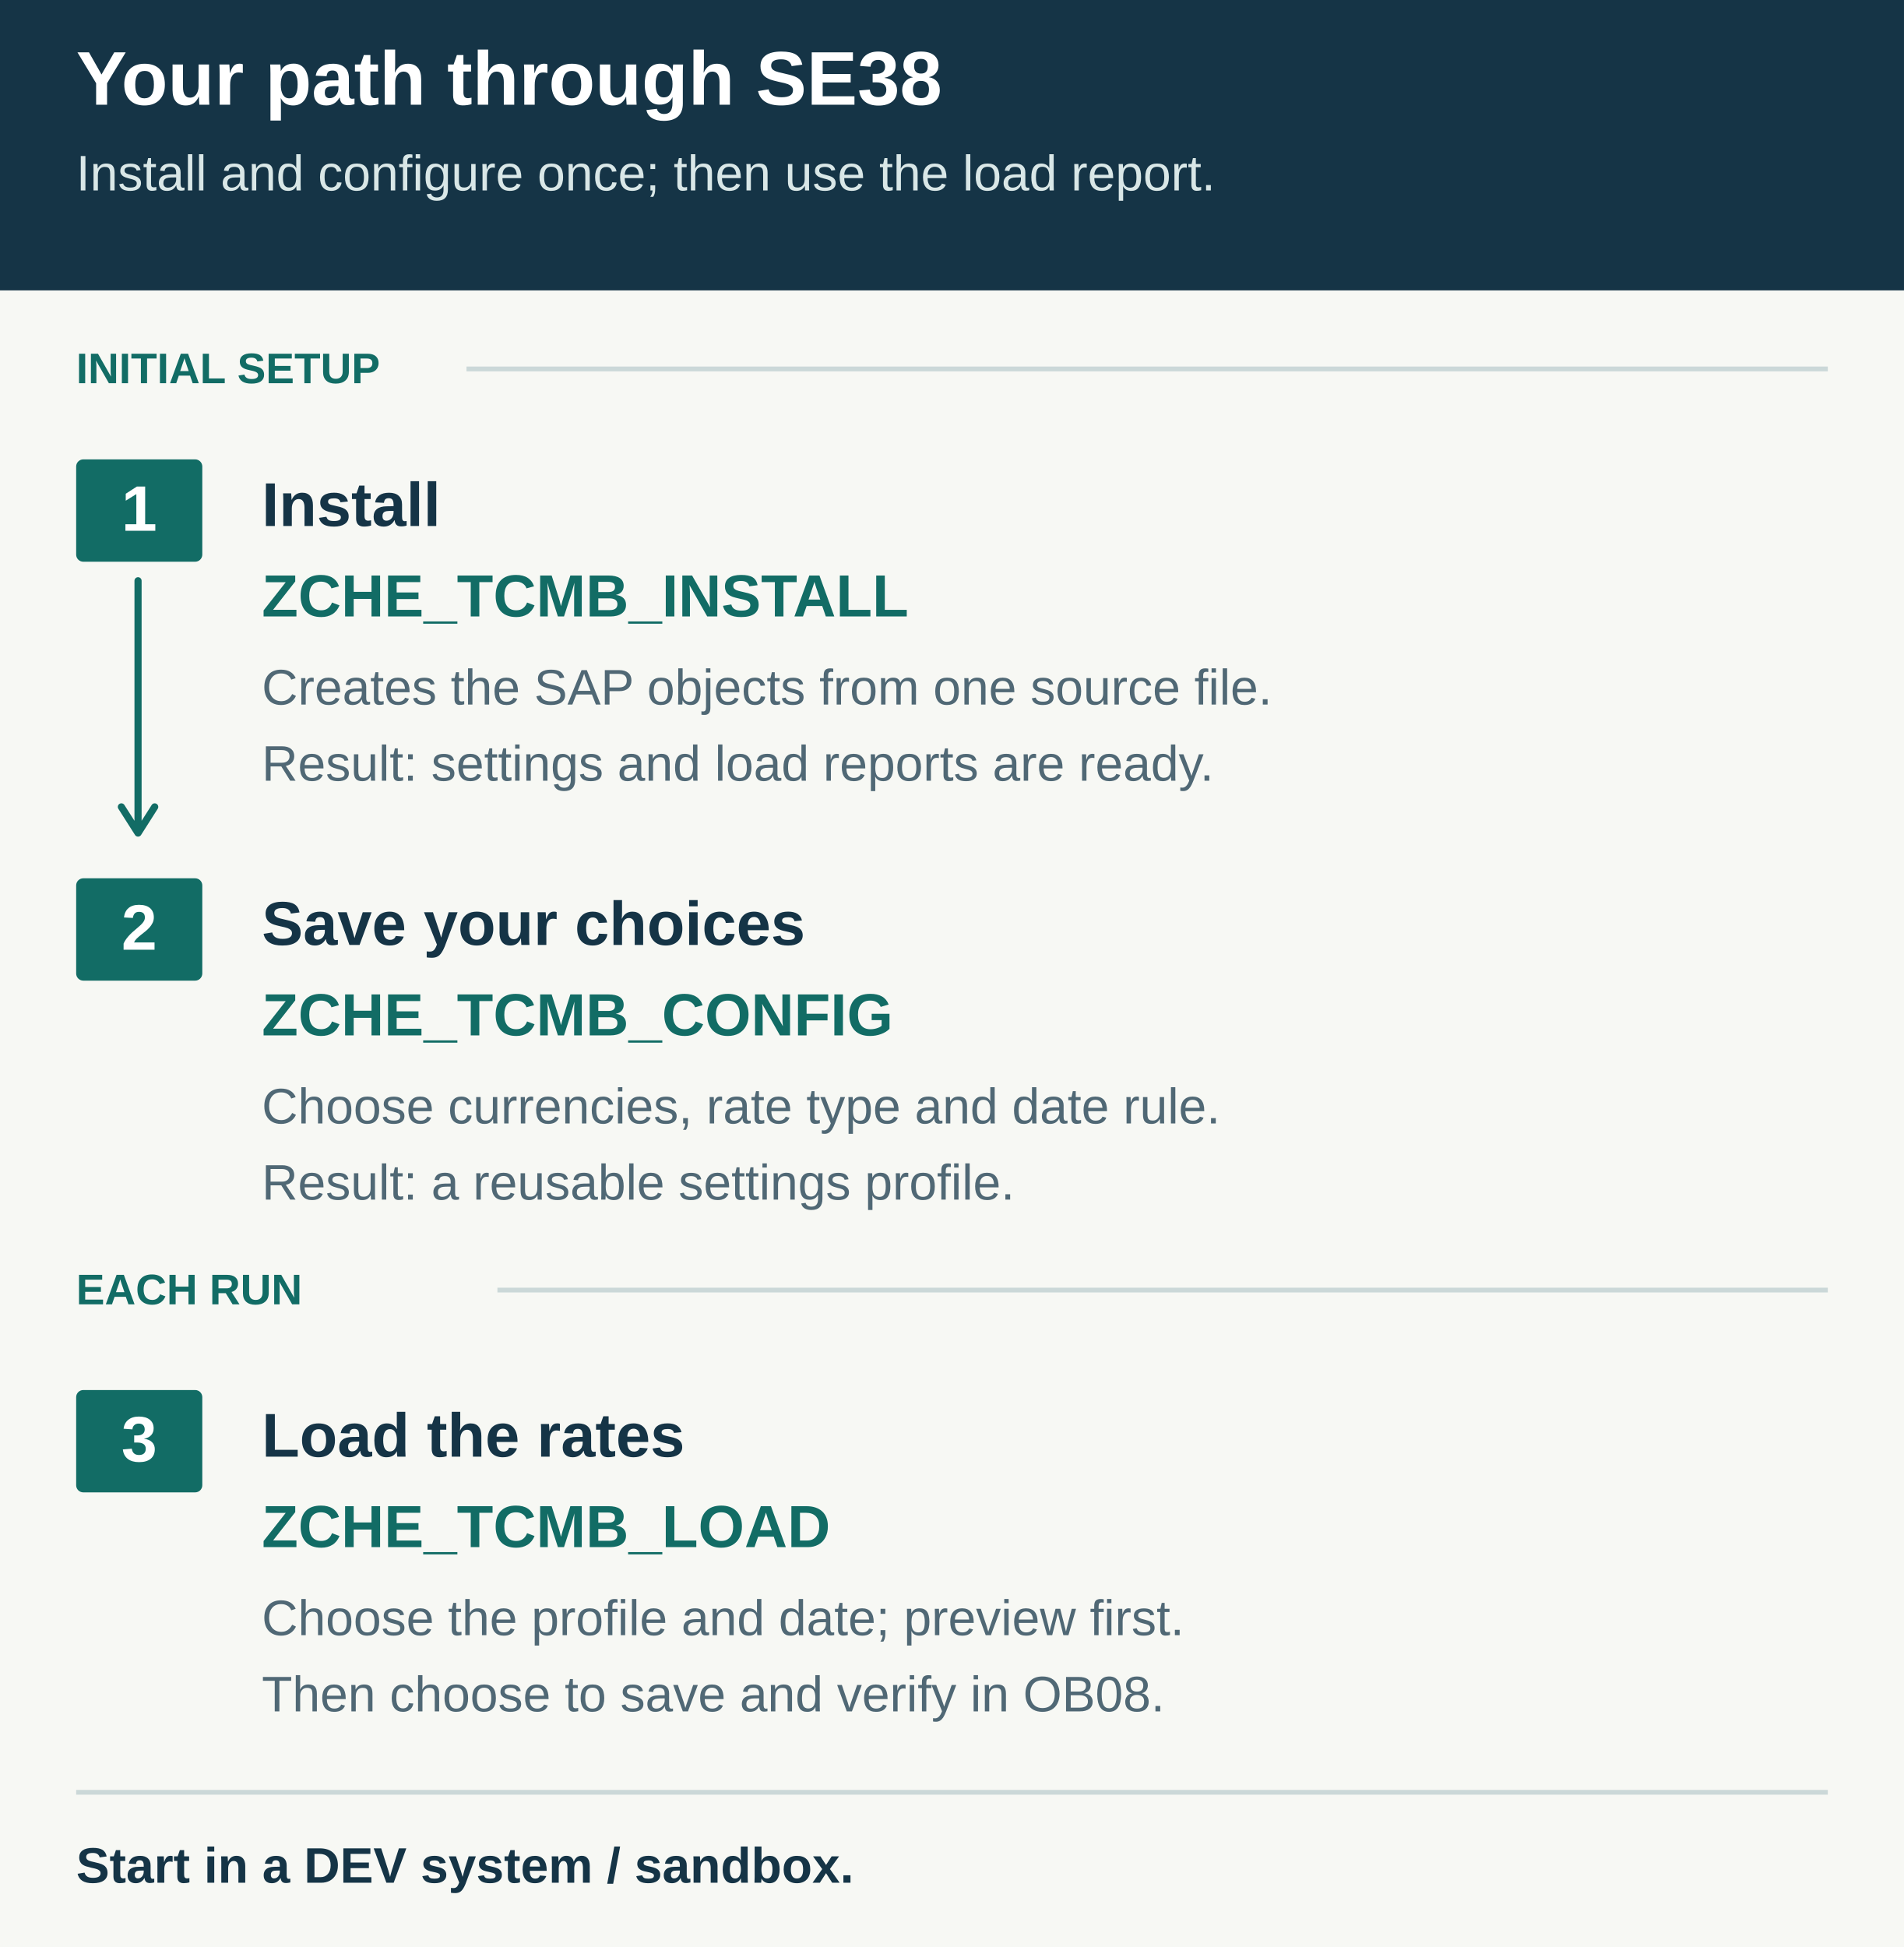
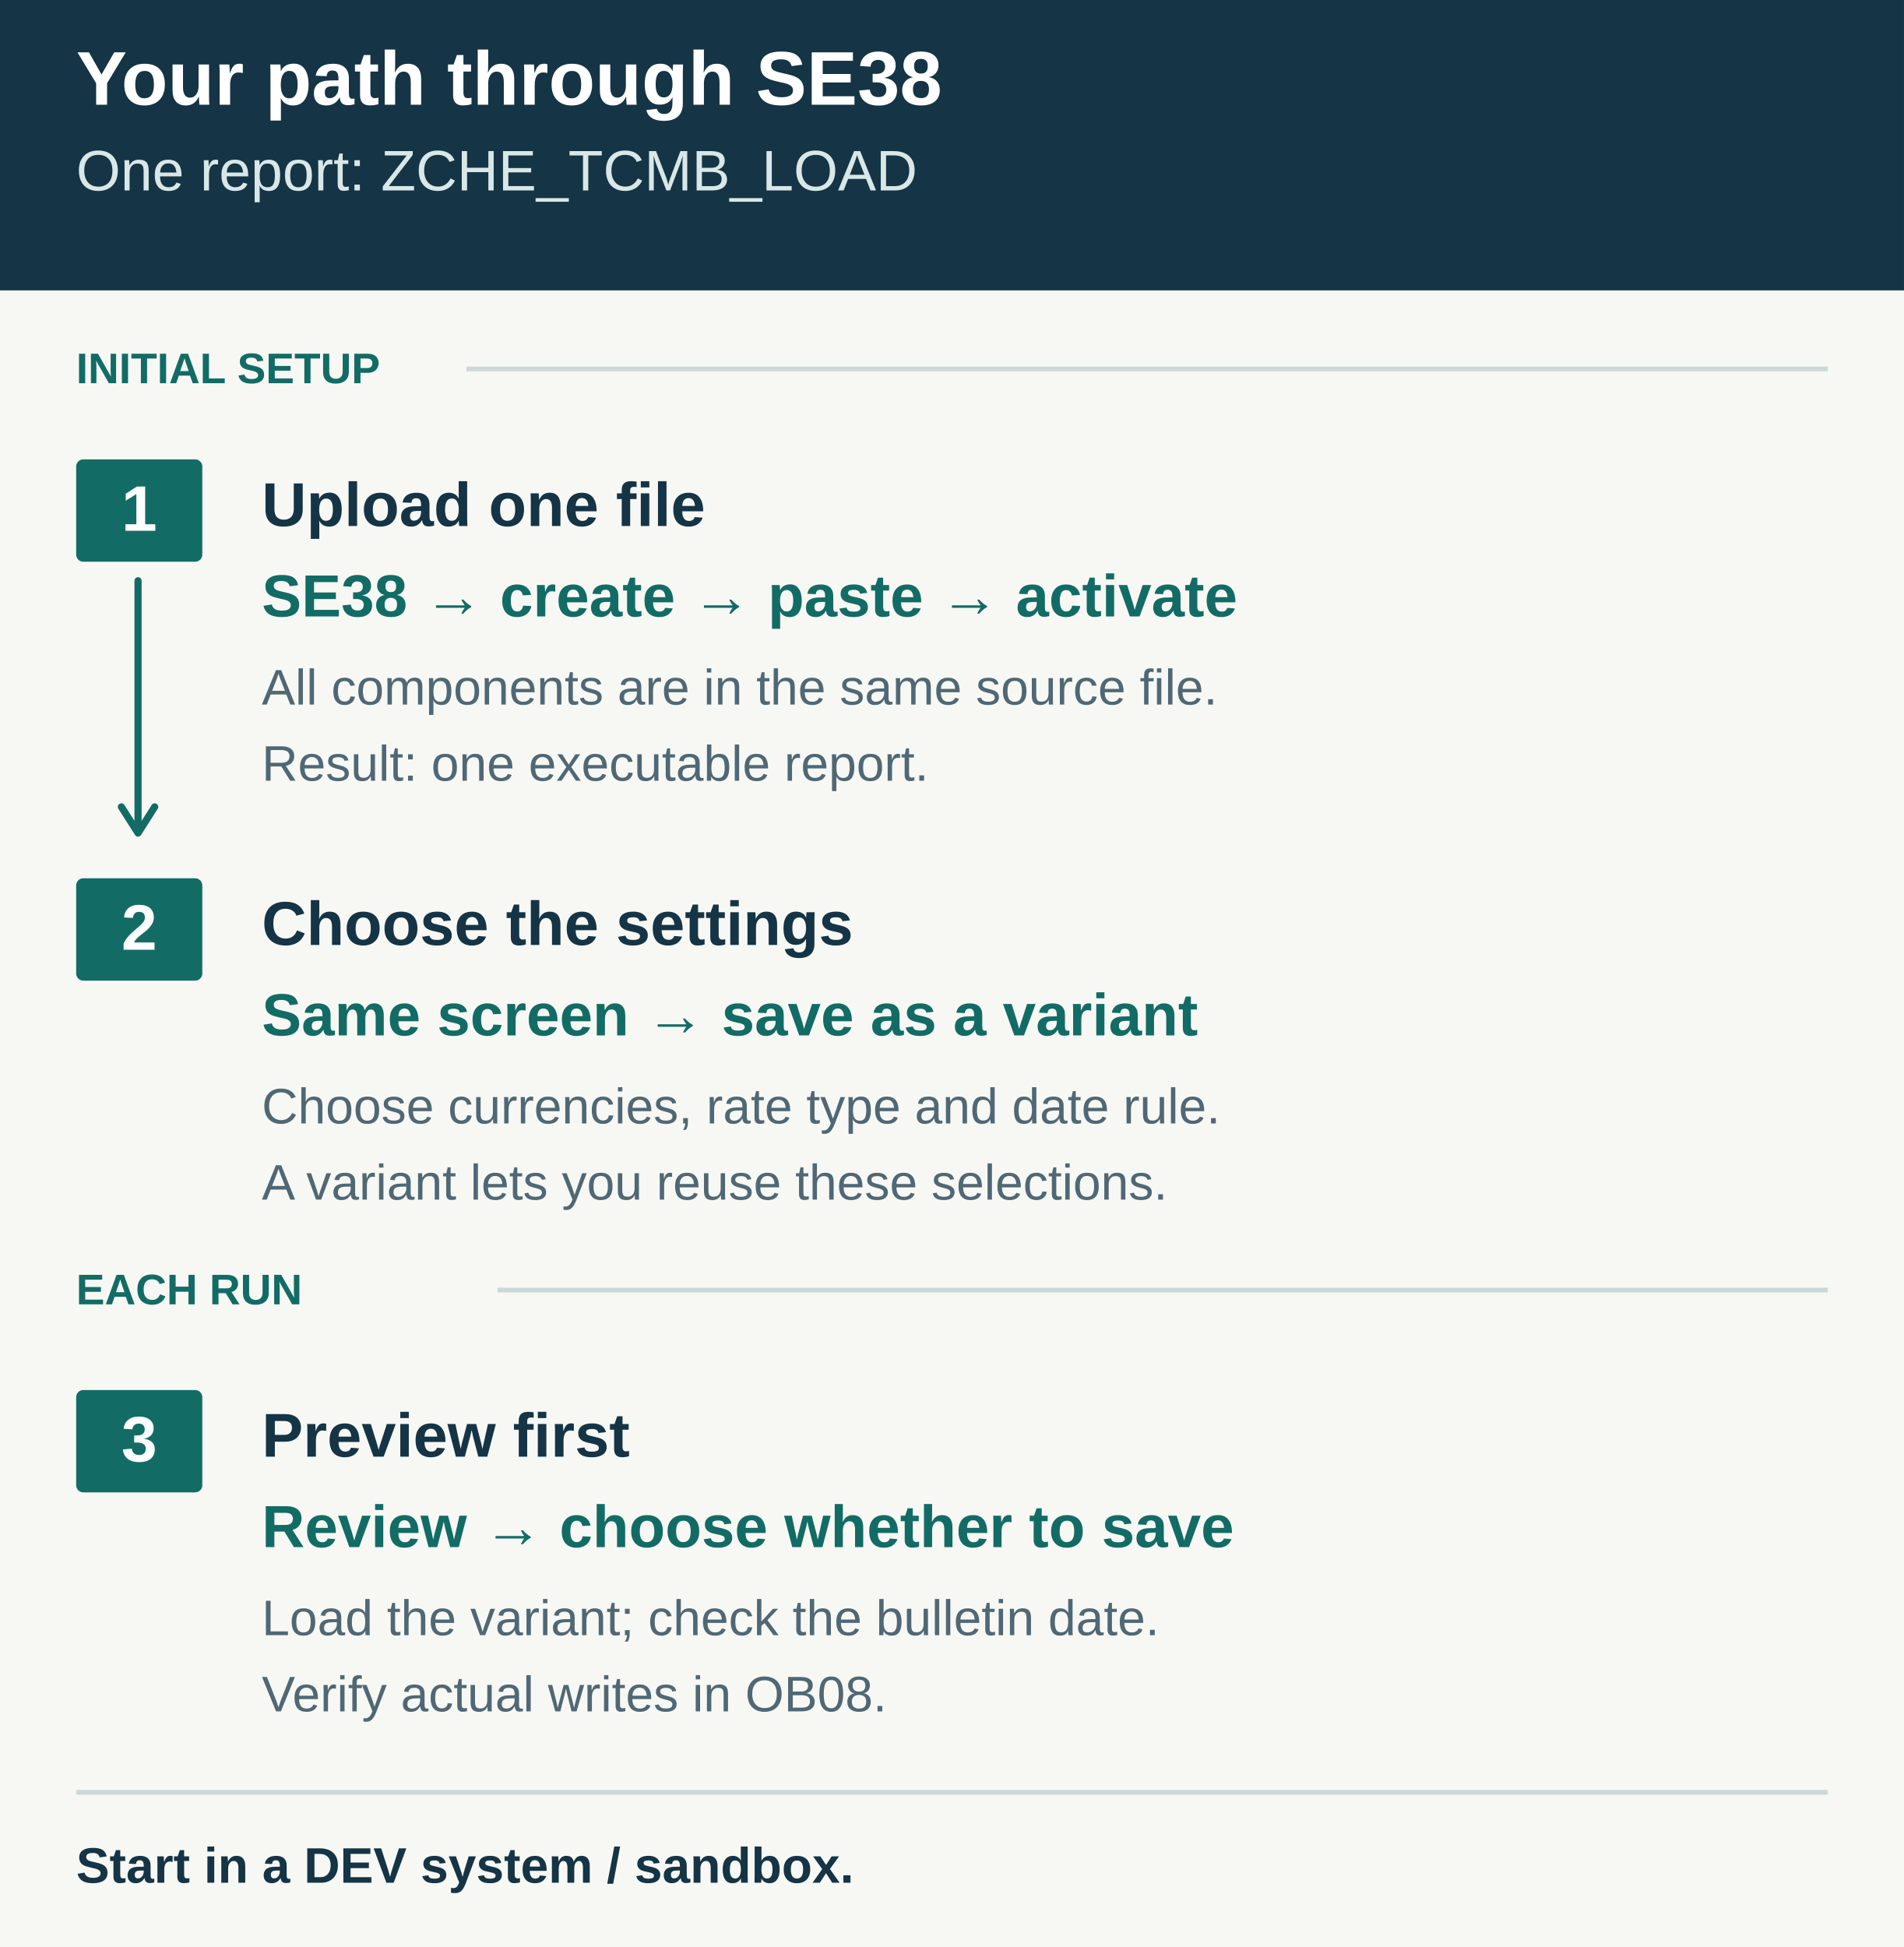
<svg xmlns="http://www.w3.org/2000/svg" width="800" height="818" viewBox="0 0 800 818" role="img" aria-labelledby="title desc">
  <defs>
    <marker id="arrow" viewBox="0 0 10 10" refX="8" refY="5" markerWidth="7" markerHeight="7" orient="auto-start-reverse">
      <path d="M0 1L8 5L0 9" fill="none" stroke="#126C65" stroke-width="1.6" stroke-linejoin="round" />
    </marker>
  </defs>
  <rect x="0" y="0" width="800" height="818" rx="0" fill="#F7F8F4" stroke="none" />
  <g font-family="Segoe UI, Arial, sans-serif">
    <rect x="0" y="0" width="800" height="122" rx="0" fill="#153446" stroke="none" />
    <text x="32" y="44" font-size="32" fill="#FFFFFF" font-weight="700">
      <tspan x="32" dy="0">Your path through SE38</tspan>
    </text>
-     <text x="32" y="80" font-size="21" fill="#D9E7E7" font-weight="400">
-       <tspan x="32" dy="0">Install and configure once; then use the load report.</tspan>
+     <text x="32" y="80" font-size="24" fill="#D9E7E7" font-weight="400">
+       <tspan x="32" dy="0">One report: ZCHE_TCMB_LOAD</tspan>
    </text>
    <text x="32" y="161" font-size="18" fill="#126C65" font-weight="700">
      <tspan x="32" dy="0">INITIAL SETUP</tspan>
    </text>
    <path d="M196 155H768" stroke="#CBD8D8" stroke-width="2" />
    <rect x="32" y="193" width="53" height="43" rx="3" fill="#126C65" stroke="none" />
    <text x="58.5" y="223" font-size="27" fill="#FFFFFF" font-weight="700" text-anchor="middle">
      <tspan x="58.5" dy="0">1</tspan>
    </text>
    <text x="110" y="221" font-size="26" fill="#153446" font-weight="700">
-       <tspan x="110" dy="0">Install</tspan>
+       <tspan x="110" dy="0">Upload one file</tspan>
    </text>
    <text x="110" y="259" font-size="25" fill="#126C65" font-weight="600">
-       <tspan x="110" dy="0">ZCHE_TCMB_INSTALL</tspan>
+       <tspan x="110" dy="0">SE38 → create → paste → activate</tspan>
    </text>
    <text x="110" y="296" font-size="21" fill="#506875" font-weight="400">
-       <tspan x="110" dy="0">Creates the SAP objects from one source file.</tspan>
+       <tspan x="110" dy="0">All components are in the same source file.</tspan>
    </text>
    <text x="110" y="328" font-size="21" fill="#506875" font-weight="400">
-       <tspan x="110" dy="0">Result: settings and load reports are ready.</tspan>
+       <tspan x="110" dy="0">Result: one executable report.</tspan>
    </text>
    <path d="M58 244L58 350m7 -11L58 350l-7 -11" fill="none" stroke="#126C65" stroke-width="3" stroke-linecap="round" stroke-linejoin="round" />
    <rect x="32" y="369" width="53" height="43" rx="3" fill="#126C65" stroke="none" />
    <text x="58.5" y="399" font-size="27" fill="#FFFFFF" font-weight="700" text-anchor="middle">
      <tspan x="58.5" dy="0">2</tspan>
    </text>
    <text x="110" y="397" font-size="26" fill="#153446" font-weight="700">
-       <tspan x="110" dy="0">Save your choices</tspan>
+       <tspan x="110" dy="0">Choose the settings</tspan>
    </text>
    <text x="110" y="435" font-size="25" fill="#126C65" font-weight="600">
-       <tspan x="110" dy="0">ZCHE_TCMB_CONFIG</tspan>
+       <tspan x="110" dy="0">Same screen → save as a variant</tspan>
    </text>
    <text x="110" y="472" font-size="21" fill="#506875" font-weight="400">
      <tspan x="110" dy="0">Choose currencies, rate type and date rule.</tspan>
    </text>
    <text x="110" y="504" font-size="21" fill="#506875" font-weight="400">
-       <tspan x="110" dy="0">Result: a reusable settings profile.</tspan>
+       <tspan x="110" dy="0">A variant lets you reuse these selections.</tspan>
    </text>
    <text x="32" y="548" font-size="18" fill="#126C65" font-weight="700">
      <tspan x="32" dy="0">EACH RUN</tspan>
    </text>
    <path d="M209 542H768" stroke="#CBD8D8" stroke-width="2" />
    <rect x="32" y="584" width="53" height="43" rx="3" fill="#126C65" stroke="none" />
    <text x="58.5" y="614" font-size="27" fill="#FFFFFF" font-weight="700" text-anchor="middle">
      <tspan x="58.5" dy="0">3</tspan>
    </text>
    <text x="110" y="612" font-size="26" fill="#153446" font-weight="700">
-       <tspan x="110" dy="0">Load the rates</tspan>
+       <tspan x="110" dy="0">Preview first</tspan>
    </text>
    <text x="110" y="650" font-size="25" fill="#126C65" font-weight="600">
-       <tspan x="110" dy="0">ZCHE_TCMB_LOAD</tspan>
+       <tspan x="110" dy="0">Review → choose whether to save</tspan>
    </text>
    <text x="110" y="687" font-size="21" fill="#506875" font-weight="400">
-       <tspan x="110" dy="0">Choose the profile and date; preview first.</tspan>
+       <tspan x="110" dy="0">Load the variant; check the bulletin date.</tspan>
    </text>
    <text x="110" y="719" font-size="21" fill="#506875" font-weight="400">
-       <tspan x="110" dy="0">Then choose to save and verify in OB08.</tspan>
+       <tspan x="110" dy="0">Verify actual writes in OB08.</tspan>
    </text>
    <path d="M32 753H768" stroke="#CBD8D8" stroke-width="2" />
    <text x="32" y="791" font-size="21" fill="#153446" font-weight="600">
      <tspan x="32" dy="0">Start in a DEV system / sandbox.</tspan>
    </text>
  </g>
</svg>
